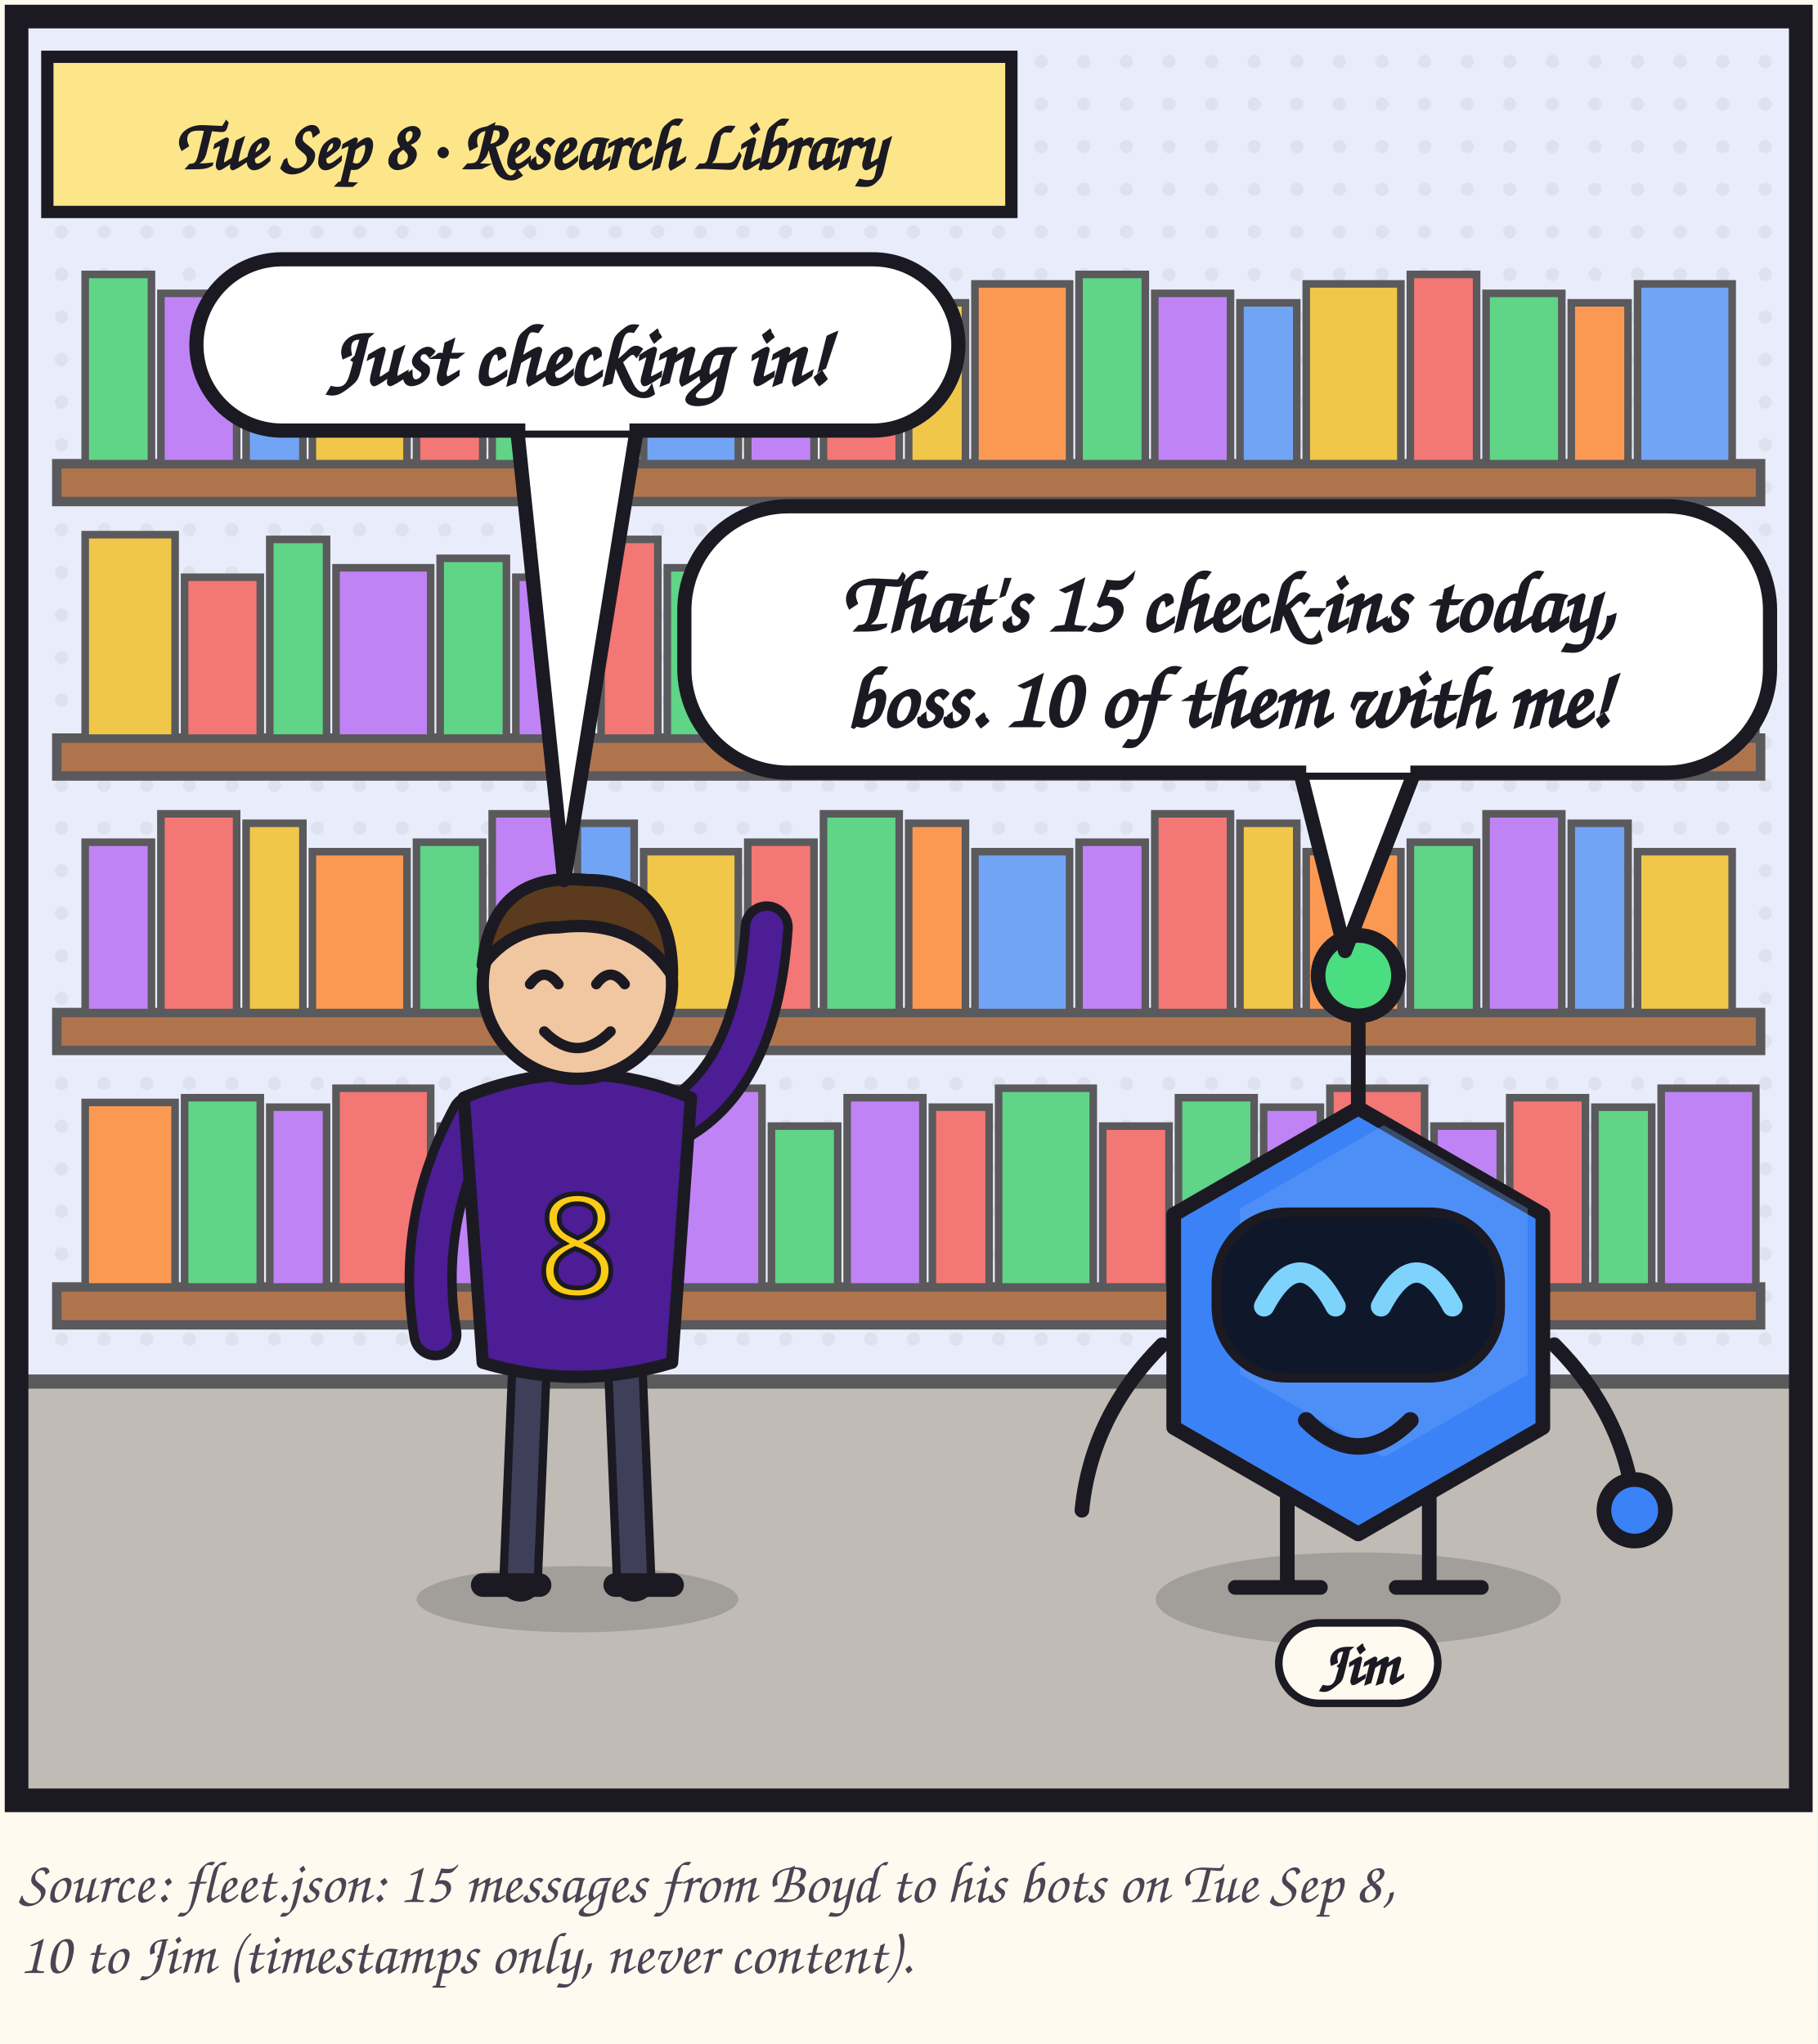
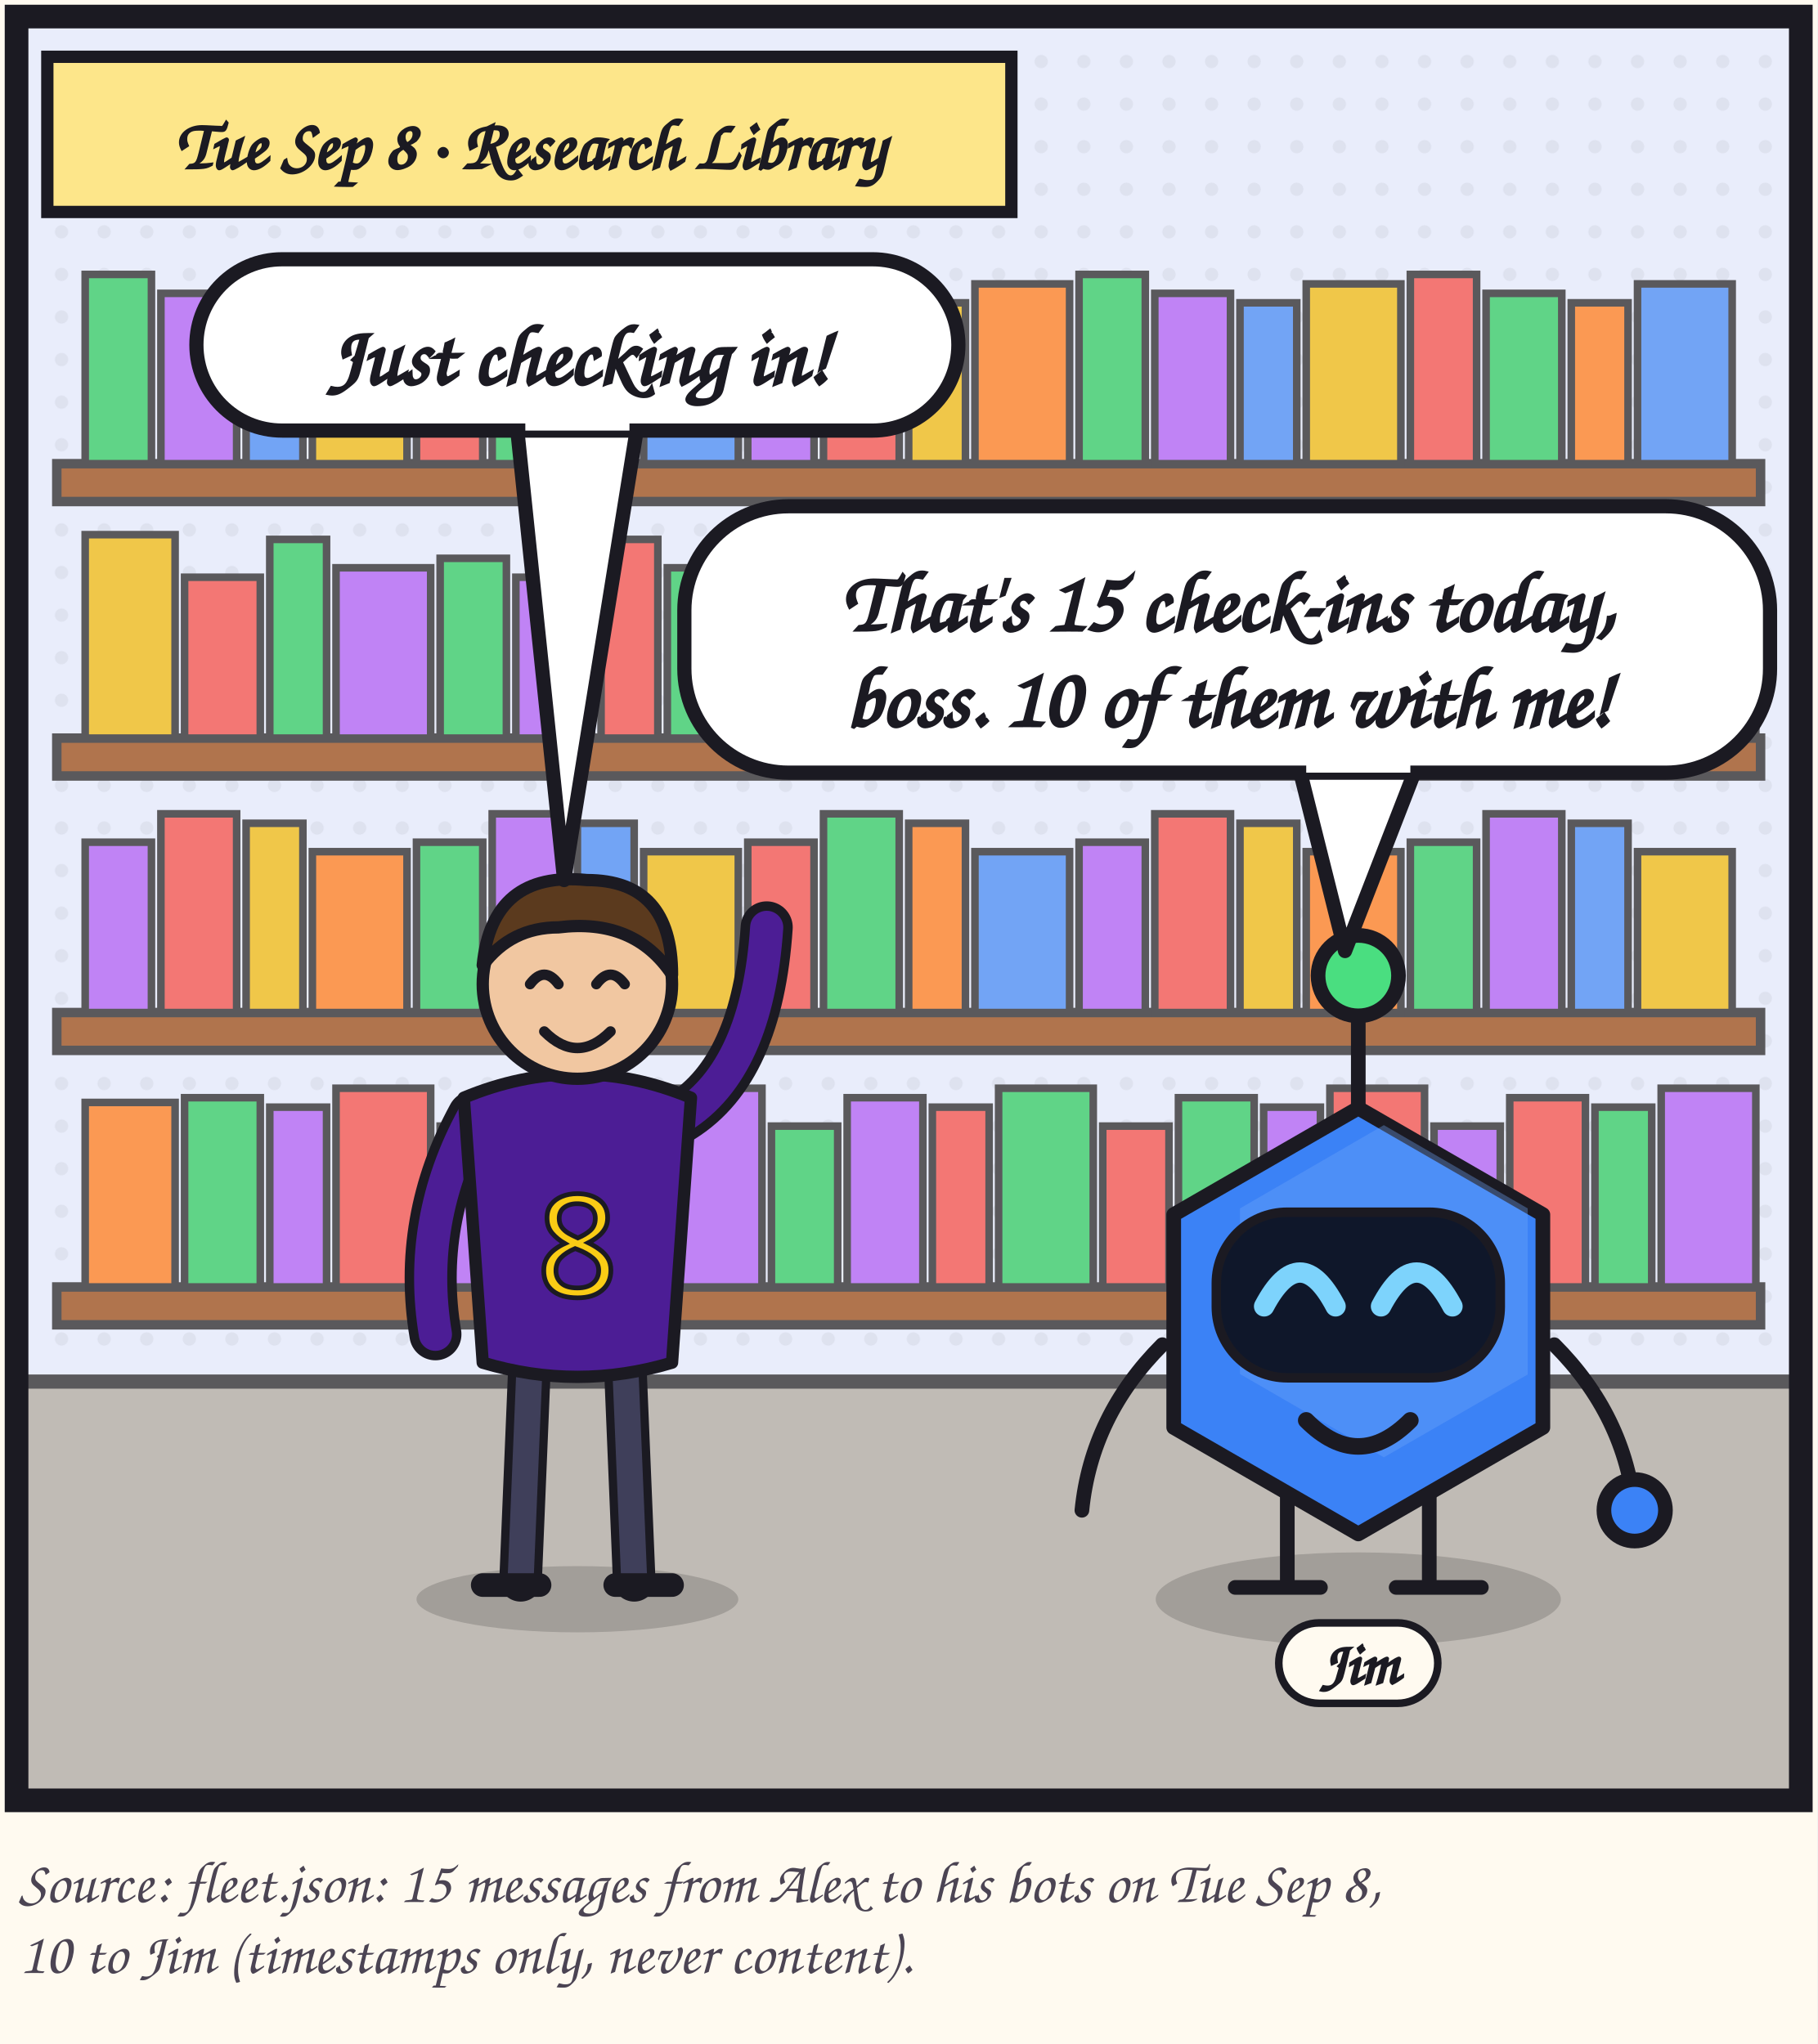
<svg xmlns="http://www.w3.org/2000/svg" width="384" height="432" viewBox="-2 -2 384 432">
  <style>
.bub{font-family:'Comic Neue','Comic Sans MS',cursive;font-weight:700;fill:#1b1a22}
.cap{font-family:'Comic Neue','Comic Sans MS',cursive;font-weight:700;fill:#1b1a22}
.tag{font-family:'Comic Neue',cursive;font-weight:700;font-size:13px;fill:#1b1a22}
.tiny{font-family:'Comic Neue',cursive;font-weight:700;font-size:9px;fill:#1b1a22}
.sign{font-family:'Bangers','Impact',sans-serif;letter-spacing:.5px;fill:#1b1a22}
.chalk{font-family:'Comic Neue',cursive;font-weight:700;fill:#f0fdf4}
.sfx{font-family:'Bangers','Impact',sans-serif;stroke:#1b1a22;stroke-width:2.2px;paint-order:stroke;letter-spacing:1px}
.zzz{font-family:'Bangers','Impact',sans-serif;fill:#6366f1;stroke:#1b1a22;stroke-width:1.4px;paint-order:stroke}
.title{font-family:'Bangers','Impact',sans-serif;letter-spacing:1.5px}
.src{font-family:'Comic Neue',cursive;font-size:12.5px;fill:#4b4453}
.srcb{font-family:'Comic Neue',cursive;font-weight:700;font-size:12.5px;fill:#1b1a22}
</style>
  <rect x="-2" y="-2" width="384" height="432" fill="#fffaf0" />
  <defs>
    <linearGradient id="skydaily-2026-09-08-solo2" x1="0" y1="0" x2="0" y2="1">
      <stop offset="0" stop-color="#6d28d9" />
      <stop offset="1" stop-color="#f9a8d4" />
    </linearGradient>
    <clipPath id="clipdaily-2026-09-08-solo2">
      <rect width="380" height="380" />
    </clipPath>
  </defs>
  <g clip-path="url(#clipdaily-2026-09-08-solo2)">
    <rect width="380" height="380" fill="#e0e7ff" />
    <pattern id="dotsdaily-2026-09-08-solo2" width="9" height="9" patternUnits="userSpaceOnUse">
      <circle cx="2" cy="2" r="1.4" fill="rgba(0,0,0,.07)" />
    </pattern>
    <rect width="380" height="380" fill="url(#dotsdaily-2026-09-08-solo2)" />
    <rect y="290" width="380" height="90" fill="#a8a29e" />
    <path d="M0,290 H380" stroke="#1b1a22" stroke-width="3" />
    <rect x="10" y="96" width="360" height="8" fill="#92400e" stroke="#1b1a22" stroke-width="2" />
    <rect x="16" y="56" width="14" height="40" fill="#22c55e" stroke="#1b1a22" stroke-width="1.6" />
    <rect x="32" y="60" width="16" height="36" fill="#a855f7" stroke="#1b1a22" stroke-width="1.6" />
    <rect x="50" y="62" width="12" height="34" fill="#3b82f6" stroke="#1b1a22" stroke-width="1.6" />
    <rect x="64" y="58" width="20" height="38" fill="#eab308" stroke="#1b1a22" stroke-width="1.6" />
    <rect x="86" y="56" width="14" height="40" fill="#ef4444" stroke="#1b1a22" stroke-width="1.6" />
    <rect x="102" y="60" width="16" height="36" fill="#22c55e" stroke="#1b1a22" stroke-width="1.6" />
    <rect x="120" y="62" width="12" height="34" fill="#f97316" stroke="#1b1a22" stroke-width="1.6" />
    <rect x="134" y="58" width="20" height="38" fill="#3b82f6" stroke="#1b1a22" stroke-width="1.6" />
    <rect x="156" y="56" width="14" height="40" fill="#a855f7" stroke="#1b1a22" stroke-width="1.6" />
    <rect x="172" y="60" width="16" height="36" fill="#ef4444" stroke="#1b1a22" stroke-width="1.6" />
    <rect x="190" y="62" width="12" height="34" fill="#eab308" stroke="#1b1a22" stroke-width="1.6" />
    <rect x="204" y="58" width="20" height="38" fill="#f97316" stroke="#1b1a22" stroke-width="1.6" />
    <rect x="226" y="56" width="14" height="40" fill="#22c55e" stroke="#1b1a22" stroke-width="1.6" />
    <rect x="242" y="60" width="16" height="36" fill="#a855f7" stroke="#1b1a22" stroke-width="1.6" />
    <rect x="260" y="62" width="12" height="34" fill="#3b82f6" stroke="#1b1a22" stroke-width="1.6" />
    <rect x="274" y="58" width="20" height="38" fill="#eab308" stroke="#1b1a22" stroke-width="1.6" />
    <rect x="296" y="56" width="14" height="40" fill="#ef4444" stroke="#1b1a22" stroke-width="1.6" />
    <rect x="312" y="60" width="16" height="36" fill="#22c55e" stroke="#1b1a22" stroke-width="1.6" />
    <rect x="330" y="62" width="12" height="34" fill="#f97316" stroke="#1b1a22" stroke-width="1.6" />
    <rect x="344" y="58" width="20" height="38" fill="#3b82f6" stroke="#1b1a22" stroke-width="1.6" />
    <rect x="10" y="154" width="360" height="8" fill="#92400e" stroke="#1b1a22" stroke-width="2" />
    <rect x="16" y="111" width="19" height="43" fill="#eab308" stroke="#1b1a22" stroke-width="1.6" />
    <rect x="37" y="120" width="16" height="34" fill="#ef4444" stroke="#1b1a22" stroke-width="1.6" />
    <rect x="55" y="112" width="12" height="42" fill="#22c55e" stroke="#1b1a22" stroke-width="1.6" />
    <rect x="69" y="118" width="20" height="36" fill="#a855f7" stroke="#1b1a22" stroke-width="1.6" />
    <rect x="91" y="116" width="14" height="38" fill="#22c55e" stroke="#1b1a22" stroke-width="1.6" />
    <rect x="107" y="120" width="16" height="34" fill="#a855f7" stroke="#1b1a22" stroke-width="1.6" />
    <rect x="125" y="112" width="12" height="42" fill="#ef4444" stroke="#1b1a22" stroke-width="1.6" />
    <rect x="139" y="118" width="20" height="36" fill="#22c55e" stroke="#1b1a22" stroke-width="1.6" />
    <rect x="161" y="116" width="14" height="38" fill="#ef4444" stroke="#1b1a22" stroke-width="1.6" />
    <rect x="177" y="120" width="16" height="34" fill="#22c55e" stroke="#1b1a22" stroke-width="1.6" />
    <rect x="195" y="112" width="12" height="42" fill="#a855f7" stroke="#1b1a22" stroke-width="1.6" />
    <rect x="209" y="118" width="20" height="36" fill="#ef4444" stroke="#1b1a22" stroke-width="1.6" />
    <rect x="231" y="116" width="14" height="38" fill="#a855f7" stroke="#1b1a22" stroke-width="1.6" />
    <rect x="247" y="120" width="16" height="34" fill="#ef4444" stroke="#1b1a22" stroke-width="1.6" />
    <rect x="265" y="112" width="12" height="42" fill="#22c55e" stroke="#1b1a22" stroke-width="1.6" />
    <rect x="279" y="118" width="20" height="36" fill="#a855f7" stroke="#1b1a22" stroke-width="1.6" />
    <rect x="301" y="116" width="14" height="38" fill="#22c55e" stroke="#1b1a22" stroke-width="1.6" />
    <rect x="317" y="120" width="16" height="34" fill="#a855f7" stroke="#1b1a22" stroke-width="1.6" />
    <rect x="335" y="112" width="12" height="42" fill="#ef4444" stroke="#1b1a22" stroke-width="1.6" />
    <rect x="349" y="118" width="20" height="36" fill="#22c55e" stroke="#1b1a22" stroke-width="1.6" />
    <rect x="10" y="212" width="360" height="8" fill="#92400e" stroke="#1b1a22" stroke-width="2" />
    <rect x="16" y="176" width="14" height="36" fill="#a855f7" stroke="#1b1a22" stroke-width="1.6" />
    <rect x="32" y="170" width="16" height="42" fill="#ef4444" stroke="#1b1a22" stroke-width="1.6" />
    <rect x="50" y="172" width="12" height="40" fill="#eab308" stroke="#1b1a22" stroke-width="1.6" />
    <rect x="64" y="178" width="20" height="34" fill="#f97316" stroke="#1b1a22" stroke-width="1.6" />
    <rect x="86" y="176" width="14" height="36" fill="#22c55e" stroke="#1b1a22" stroke-width="1.6" />
    <rect x="102" y="170" width="16" height="42" fill="#a855f7" stroke="#1b1a22" stroke-width="1.6" />
    <rect x="120" y="172" width="12" height="40" fill="#3b82f6" stroke="#1b1a22" stroke-width="1.6" />
    <rect x="134" y="178" width="20" height="34" fill="#eab308" stroke="#1b1a22" stroke-width="1.6" />
    <rect x="156" y="176" width="14" height="36" fill="#ef4444" stroke="#1b1a22" stroke-width="1.6" />
    <rect x="172" y="170" width="16" height="42" fill="#22c55e" stroke="#1b1a22" stroke-width="1.6" />
    <rect x="190" y="172" width="12" height="40" fill="#f97316" stroke="#1b1a22" stroke-width="1.6" />
    <rect x="204" y="178" width="20" height="34" fill="#3b82f6" stroke="#1b1a22" stroke-width="1.6" />
    <rect x="226" y="176" width="14" height="36" fill="#a855f7" stroke="#1b1a22" stroke-width="1.6" />
    <rect x="242" y="170" width="16" height="42" fill="#ef4444" stroke="#1b1a22" stroke-width="1.6" />
    <rect x="260" y="172" width="12" height="40" fill="#eab308" stroke="#1b1a22" stroke-width="1.6" />
    <rect x="274" y="178" width="20" height="34" fill="#f97316" stroke="#1b1a22" stroke-width="1.6" />
    <rect x="296" y="176" width="14" height="36" fill="#22c55e" stroke="#1b1a22" stroke-width="1.6" />
    <rect x="312" y="170" width="16" height="42" fill="#a855f7" stroke="#1b1a22" stroke-width="1.6" />
    <rect x="330" y="172" width="12" height="40" fill="#3b82f6" stroke="#1b1a22" stroke-width="1.6" />
    <rect x="344" y="178" width="20" height="34" fill="#eab308" stroke="#1b1a22" stroke-width="1.6" />
    <rect x="10" y="270" width="360" height="8" fill="#92400e" stroke="#1b1a22" stroke-width="2" />
    <rect x="16" y="231" width="19" height="39" fill="#f97316" stroke="#1b1a22" stroke-width="1.6" />
    <rect x="37" y="230" width="16" height="40" fill="#22c55e" stroke="#1b1a22" stroke-width="1.6" />
    <rect x="55" y="232" width="12" height="38" fill="#a855f7" stroke="#1b1a22" stroke-width="1.6" />
    <rect x="69" y="228" width="20" height="42" fill="#ef4444" stroke="#1b1a22" stroke-width="1.6" />
    <rect x="91" y="236" width="14" height="34" fill="#a855f7" stroke="#1b1a22" stroke-width="1.6" />
    <rect x="107" y="230" width="16" height="40" fill="#ef4444" stroke="#1b1a22" stroke-width="1.6" />
    <rect x="125" y="232" width="12" height="38" fill="#22c55e" stroke="#1b1a22" stroke-width="1.6" />
    <rect x="139" y="228" width="20" height="42" fill="#a855f7" stroke="#1b1a22" stroke-width="1.6" />
    <rect x="161" y="236" width="14" height="34" fill="#22c55e" stroke="#1b1a22" stroke-width="1.6" />
    <rect x="177" y="230" width="16" height="40" fill="#a855f7" stroke="#1b1a22" stroke-width="1.6" />
    <rect x="195" y="232" width="12" height="38" fill="#ef4444" stroke="#1b1a22" stroke-width="1.6" />
    <rect x="209" y="228" width="20" height="42" fill="#22c55e" stroke="#1b1a22" stroke-width="1.6" />
    <rect x="231" y="236" width="14" height="34" fill="#ef4444" stroke="#1b1a22" stroke-width="1.6" />
    <rect x="247" y="230" width="16" height="40" fill="#22c55e" stroke="#1b1a22" stroke-width="1.6" />
    <rect x="265" y="232" width="12" height="38" fill="#a855f7" stroke="#1b1a22" stroke-width="1.6" />
    <rect x="279" y="228" width="20" height="42" fill="#ef4444" stroke="#1b1a22" stroke-width="1.6" />
    <rect x="301" y="236" width="14" height="34" fill="#a855f7" stroke="#1b1a22" stroke-width="1.6" />
    <rect x="317" y="230" width="16" height="40" fill="#ef4444" stroke="#1b1a22" stroke-width="1.6" />
    <rect x="335" y="232" width="12" height="38" fill="#22c55e" stroke="#1b1a22" stroke-width="1.6" />
    <rect x="349" y="228" width="20" height="42" fill="#a855f7" stroke="#1b1a22" stroke-width="1.6" />
    <rect width="380" height="380" fill="#fffaf0" opacity=".28" />
    <g transform="translate(120,334) scale(1)">
      <ellipse cx="0" cy="2" rx="34" ry="7" fill="rgba(0,0,0,.16)" />
      <path d="M-10,-50 L-12,-2 M10,-50 L12,-2" stroke="#1b1a22" stroke-width="9" stroke-linejoin="round" stroke-linecap="round" />
      <path d="M-10,-50 L-12,-2 M10,-50 L12,-2" stroke="#3f3f5a" stroke-width="5.5" stroke-linecap="round" />
      <path d="M-20,-1 h12 M8,-1 h12" stroke="#1b1a22" stroke-width="5" stroke-linejoin="round" stroke-linecap="round" />
      <path d="M-22,-100 q-12,22 -8,46 M22,-100 q16,-10 18,-40" stroke="#1b1a22" stroke-width="11" stroke-linejoin="round" stroke-linecap="round" fill="none" />
      <path d="M-22,-100 q-12,22 -8,46 M22,-100 q16,-10 18,-40" stroke="#4c1d95" stroke-width="7" stroke-linecap="round" fill="none" />
      <path d="M-24,-104 Q0,-114 24,-104 L20,-48 Q0,-42 -20,-48Z" fill="#4c1d95" stroke="#1b1a22" stroke-width="2.6" stroke-linejoin="round" stroke-linecap="round" />
      <text x="0" y="-62" text-anchor="middle" font-family="Bangers" font-size="30" fill="#facc15" stroke="#1b1a22" stroke-width="1">8</text>
      <circle cx="0" cy="-128" r="20" fill="#f1c7a1" stroke="#1b1a22" stroke-width="2.6" stroke-linejoin="round" stroke-linecap="round" />
      <path d="M-20,-132 Q-18,-152 2,-150 Q20,-150 20,-130 Q12,-142 -4,-140 Q-14,-140 -20,-132Z" fill="#5b3a1e" stroke="#1b1a22" stroke-width="2.6" stroke-linejoin="round" stroke-linecap="round" />
      <path d="M-10,-128 q3,-4 6,0 M4,-128 q3,-4 6,0" stroke="#1b1a22" stroke-width="2.2" stroke-linejoin="round" stroke-linecap="round" fill="none" />
      <path d="M-7,-118 Q0,-111 7,-118" stroke="#1b1a22" stroke-width="2.2" stroke-linejoin="round" stroke-linecap="round" fill="none" />
    </g>
    <g transform="translate(285,334) scale(-1,1)">
      <ellipse cx="0" cy="2" rx="42.8" ry="9.9" fill="rgba(0,0,0,.16)" />
      <path d="M-15,-21.8 V-1 M15,-21.8 V-1" stroke="#1b1a22" stroke-width="3.1" stroke-linejoin="round" stroke-linecap="round" fill="none" />
      <path d="M-26,-0.5 H-8 M8,-0.5 H26" stroke="#1b1a22" stroke-width="3.1" stroke-linejoin="round" stroke-linecap="round" fill="none" />
      <path d="M-41.4,-51.8 q-15,15 -17,35 M41.4,-51.8 q15,15 17,35" stroke="#1b1a22" stroke-width="3.1" stroke-linejoin="round" stroke-linecap="round" fill="none" />
      <circle cx="-58.4" cy="-16.8" r="6.5" fill="#3b82f6" stroke="#1b1a22" stroke-width="3.1" stroke-linejoin="round" stroke-linecap="round" />
      <g transform="translate(0,-56.8)">
        <path d="M39,22.5 L0,45 L-39,22.5 L-39,-22.5 L-0,-45 L39,-22.5Z" fill="#3b82f6" stroke="#1b1a22" stroke-width="3.1" stroke-linejoin="round" stroke-linecap="round" />
        <path d="M30.4,17.5 L0,35.1 L-30.4,17.6 L-30.4,-17.5 L-0,-35.1 L30.4,-17.5Z" fill="#71a5f8" opacity=".35" transform="translate(-5.4,-6.3)" />
        <path d="M0,-45 V-67.5" stroke="#1b1a22" stroke-width="3.1" stroke-linejoin="round" stroke-linecap="round" />
        <circle cx="0" cy="-73" r="8.5" fill="#4ade80" stroke="#1b1a22" stroke-width="3.1" stroke-linejoin="round" stroke-linecap="round" />
        <rect x="-30" y="-23" width="60" height="35" rx="15" fill="#0f172a" stroke="#1b1a22" stroke-width="2" />
        <g transform="translate(0,-6)">
          <path d="M-19.9,2.9 Q-12.3,-11.4 -4.8,2.9" fill="none" stroke="#7dd3fc" stroke-width="4.3" stroke-linecap="round" />
          <path d="M4.8,2.9 Q12.3,-11.4 19.9,2.9" fill="none" stroke="#7dd3fc" stroke-width="4.3" stroke-linecap="round" />
        </g>
        <path d="M-11,21 Q0,32 11,21" fill="none" stroke="#1b1a22" stroke-width="3.5" stroke-linecap="round" />
      </g>
    </g>
    <g>
      <rect x="268.2" y="341" width="33.6" height="17" rx="8.5" fill="#fffaf0" stroke="#1b1a22" stroke-width="1.6" />
      <text x="285" y="354" text-anchor="middle" class="tag">Jim</text>
    </g>
    <rect x="8" y="10" width="203.7" height="32.8" fill="#fde68a" stroke="#1b1a22" stroke-width="2.6" />
    <text x="109.8" y="33.8" text-anchor="middle" class="cap" font-size="15">Tue Sep 8 · Research Library</text>
    <path d="M107,86 L117.2,184 L133,86" fill="#ffffff" stroke="#1b1a22" stroke-width="3" stroke-linejoin="round" />
    <rect x="39.5" y="52.8" width="161" height="36.2" rx="18.1" fill="#ffffff" stroke="#1b1a22" stroke-width="3" />
    <path d="M109,87 H131" stroke="#ffffff" stroke-width="4" />
    <text x="120" y="79.4" text-anchor="middle" class="bub" font-size="18">Just checking in!</text>
    <path d="M272,158.3 L282.2,199 L298,158.3" fill="#ffffff" stroke="#1b1a22" stroke-width="3" stroke-linejoin="round" />
    <rect x="142.6" y="105" width="229.4" height="56.3" rx="22" fill="#ffffff" stroke="#1b1a22" stroke-width="3" />
    <path d="M274,159.3 H296" stroke="#ffffff" stroke-width="4" />
    <text x="257.3" y="131.5" text-anchor="middle" class="bub" font-size="18">That's 15 check-ins today,</text>
    <text x="257.3" y="151.7" text-anchor="middle" class="bub" font-size="18">boss. 10 of them with me!</text>
  </g>
  <rect x="1.5" y="1.5" width="377" height="377" fill="none" stroke="#1b1a22" stroke-width="5" />
-   <text x="2" y="400" class="src">Source: fleet.json: 15 messages from Boyd to his bots on Tue Sep 8,</text>
+   <text x="2" y="400" class="src">Source: fleet.json: 15 messages from Alex to his bots on Tue Sep 8,</text>
  <text x="2" y="415" class="src">10 to Jim (timestamps only, never content).</text>
</svg>
